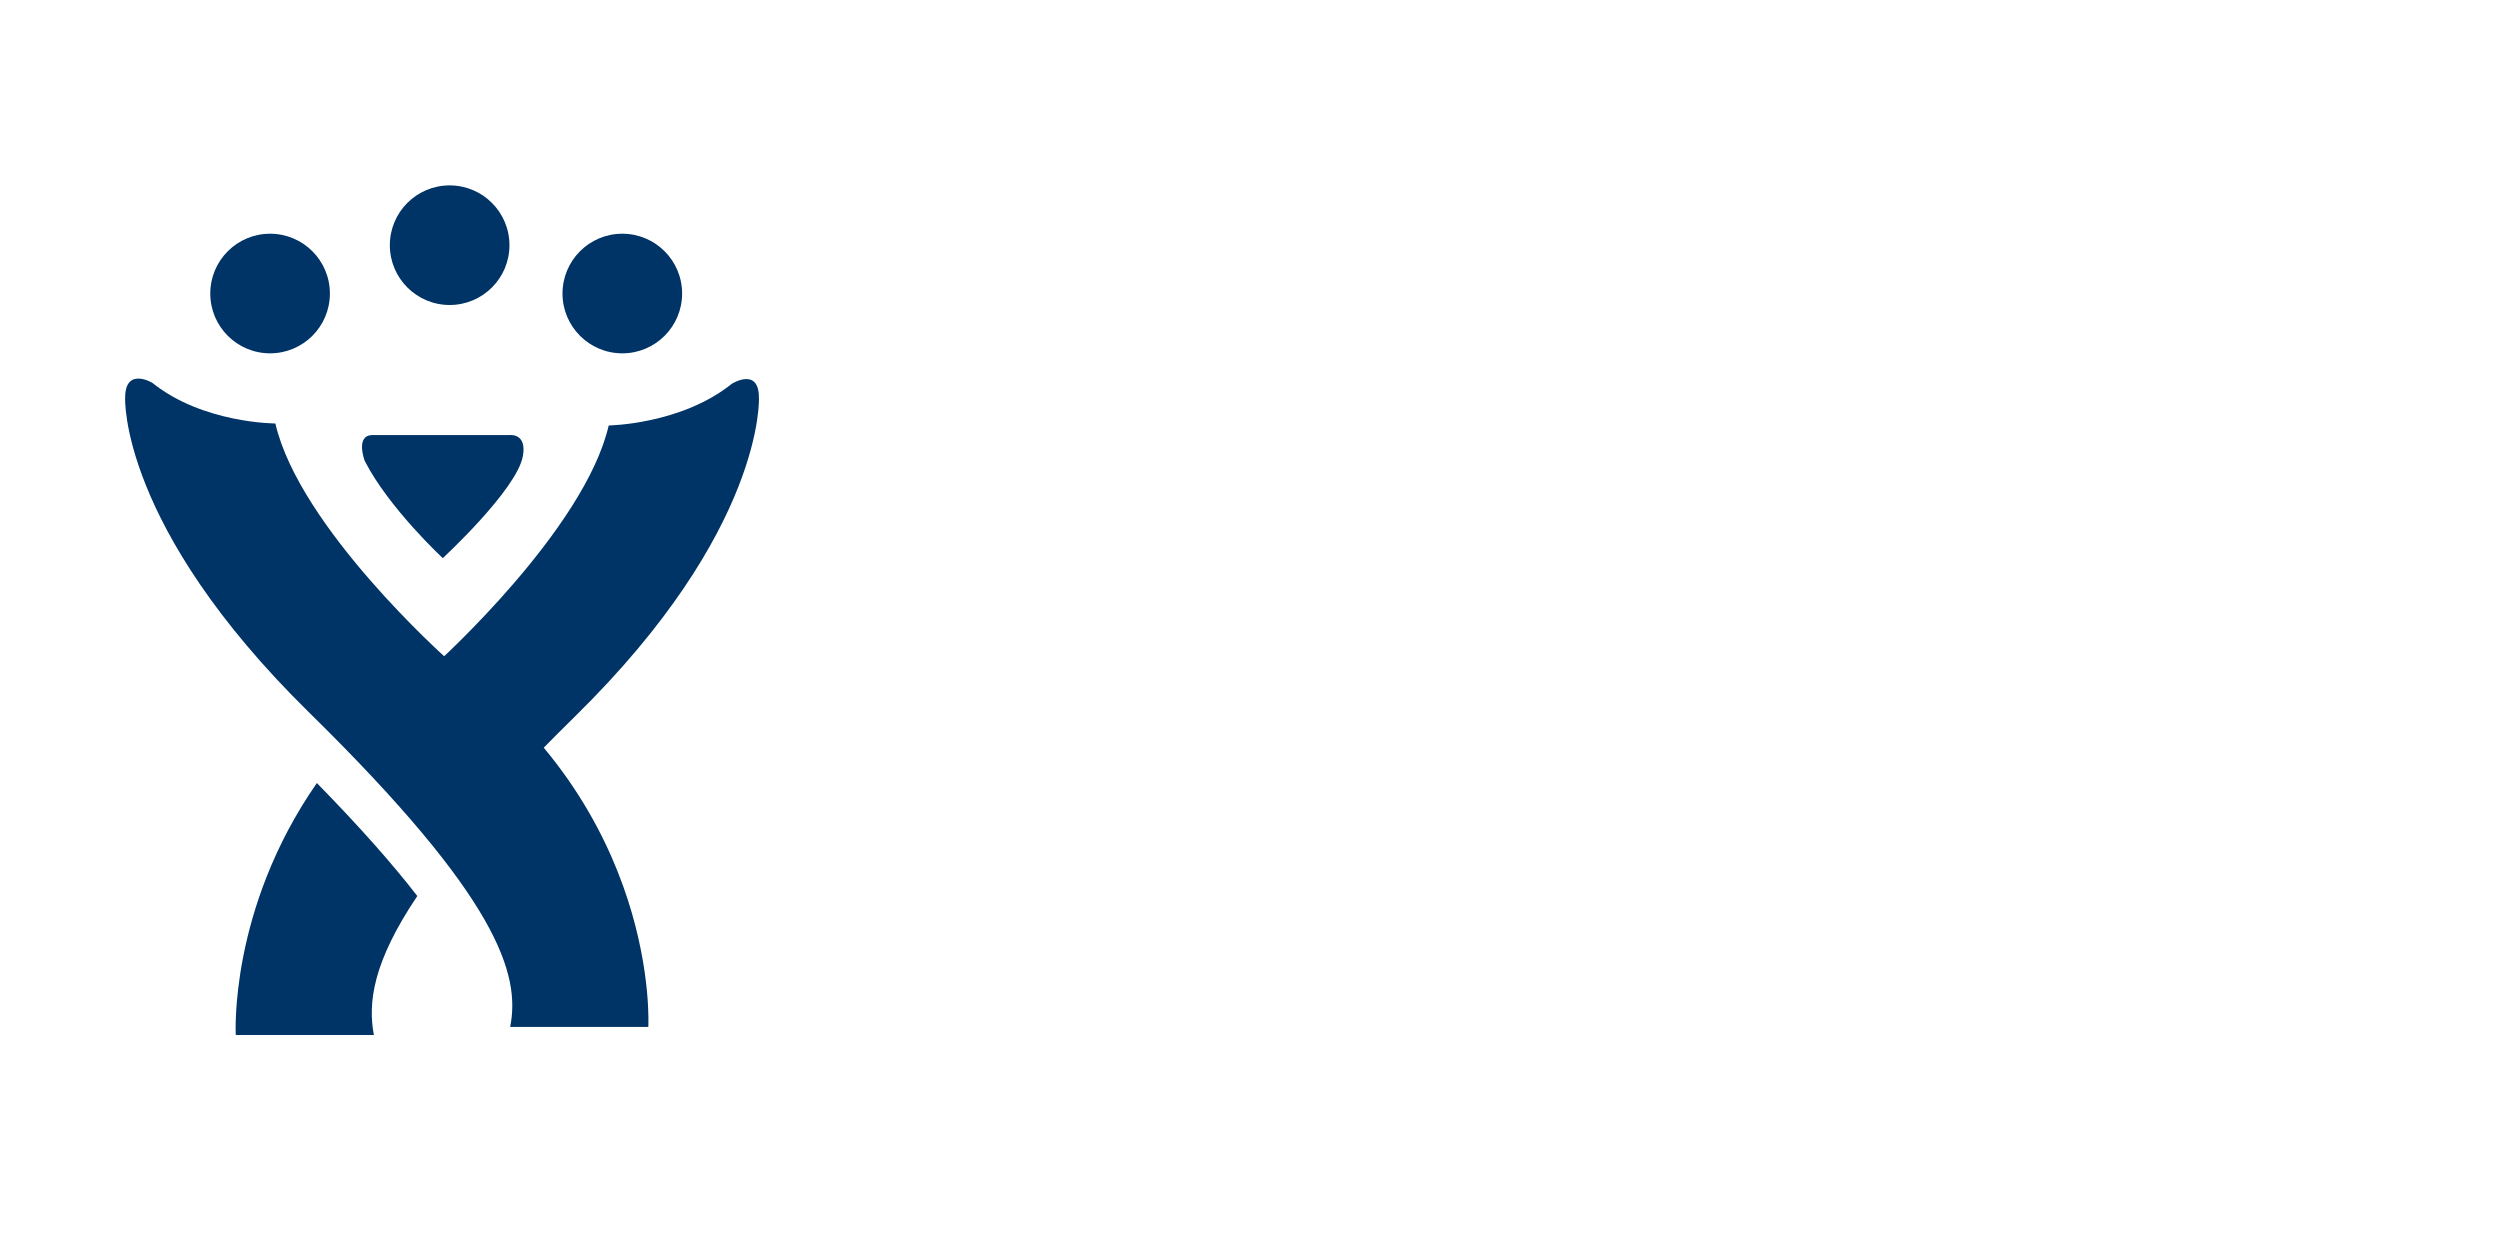
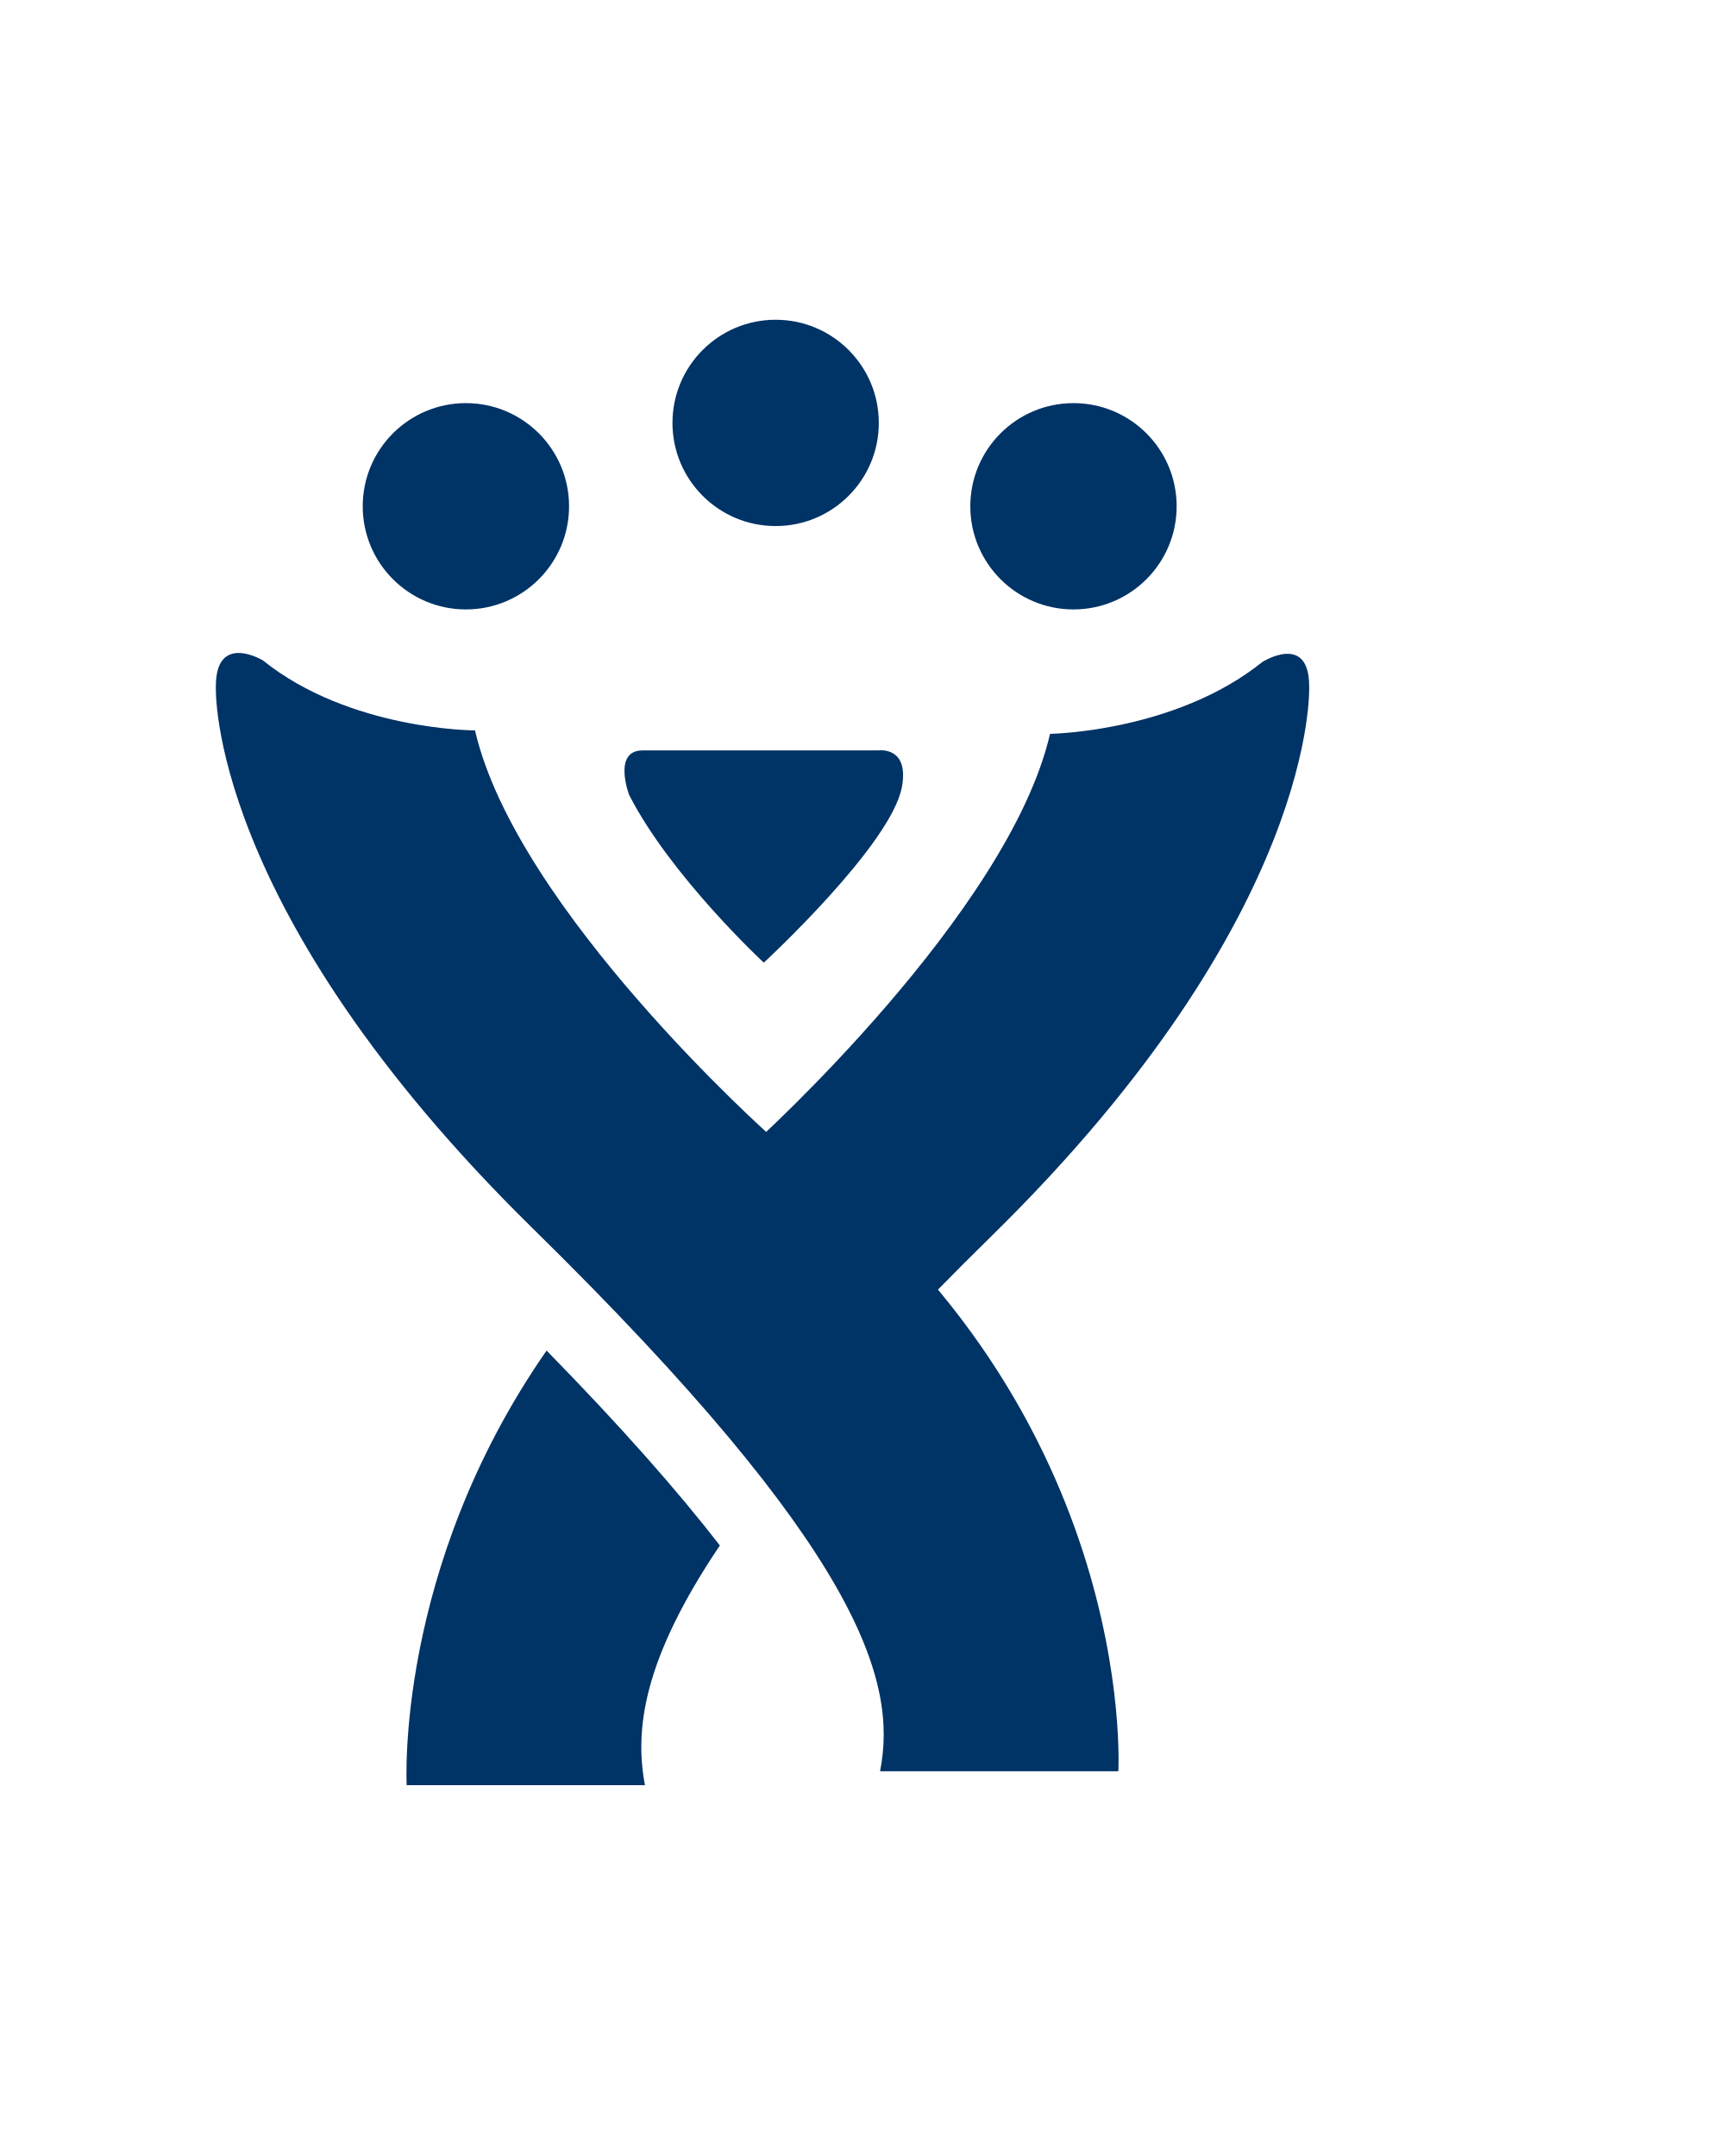
- <svg xmlns="http://www.w3.org/2000/svg" version="1.1" width="200" height="100" id="svg2">
+ <svg xmlns="http://www.w3.org/2000/svg" version="1.1" width="80" height="100" id="svg2">
  <defs id="defs4">
    <clipPath id="clipPath3944">
      <path d="M 0,768 1024,768 1024,0 0,0 0,768 z" id="path3946" />
    </clipPath>
  </defs>
  <g transform="translate(0,-952.3622)" id="layer1">
    <g transform="translate(-2.627806,4.004985)" id="g4088">
      <path d="m 12.639,980.184 c 0,0 -0.483,10.247 14.711,25.165 15.194,14.918 16.921,20.977 16.092,25.164 l 11.05,0 c 0,0 1.004,-17.311 -16.123,-29.466 0,0 -11.791,-10.486 -13.712,-18.812 0,0 -5.804,-0.003 -9.842,-3.251 0,0 -2.178,-1.306 -2.175,1.201" id="path3962" style="fill:#003366;fill-opacity:1;fill-rule:nonzero;stroke:none" />
      <path d="m 36.158,1003.853 c 3.051,2.165 5.517,4.496 7.526,6.864 1.465,-1.563 3.105,-3.24 4.947,-5.048 15.194,-14.918 14.711,-25.484 14.711,-25.484 0.003,-2.507 -2.175,-1.121 -2.175,-1.121 -4.038,3.248 -9.842,3.331 -9.842,3.331 -1.921,8.326 -13.712,18.972 -13.712,18.972 -0.798,0.567 -1.545,1.148 -2.266,1.736 0.511,0.482 0.812,0.75 0.812,0.75" id="path3966" style="fill:#003366;fill-opacity:1;fill-rule:nonzero;stroke:none" />
      <path d="m 36.012,1020.038 c -1.961,-2.535 -4.576,-5.503 -8.035,-9.038 -7.055,10.139 -6.488,20.158 -6.488,20.158 l 11.05,0 c -0.49,-2.577 -0.084,-5.837 3.474,-11.12" id="path3970" style="fill:#003366;fill-opacity:1;fill-rule:nonzero;stroke:none" />
      <path d="m 32.425,983.163 10.949,0 c 0,0 1.43,-0.201 1.082,1.693 -0.496,2.694 -6.406,8.152 -6.406,8.152 0,0 -4.321,-4.013 -6.246,-7.782 0,0 -0.777,-2.062 0.622,-2.062" id="path3974" style="fill:#003366;fill-opacity:1;fill-rule:nonzero;stroke:none" />
      <path d="m 57.197,971.84 c 0,2.642 -2.142,4.784 -4.784,4.784 -2.642,0 -4.785,-2.142 -4.785,-4.784 0,-2.643 2.142,-4.785 4.785,-4.785 2.642,0 4.784,2.142 4.784,4.785" id="path3978" style="fill:#003366;fill-opacity:1;fill-rule:nonzero;stroke:none" />
      <path d="m 29.019,971.84 c 0,2.642 -2.142,4.784 -4.784,4.784 -2.642,0 -4.785,-2.142 -4.785,-4.784 0,-2.643 2.142,-4.785 4.785,-4.785 2.642,0 4.784,2.142 4.784,4.785" id="path3982" style="fill:#003366;fill-opacity:1;fill-rule:nonzero;stroke:none" />
      <path d="m 43.384,967.973 c 0,2.642 -2.142,4.784 -4.784,4.784 -2.642,0 -4.785,-2.142 -4.785,-4.784 0,-2.643 2.142,-4.785 4.785,-4.785 2.642,0 4.784,2.142 4.784,4.785" id="path3986" style="fill:#003366;fill-opacity:1;fill-rule:nonzero;stroke:none" />
    </g>
  </g>
</svg>
